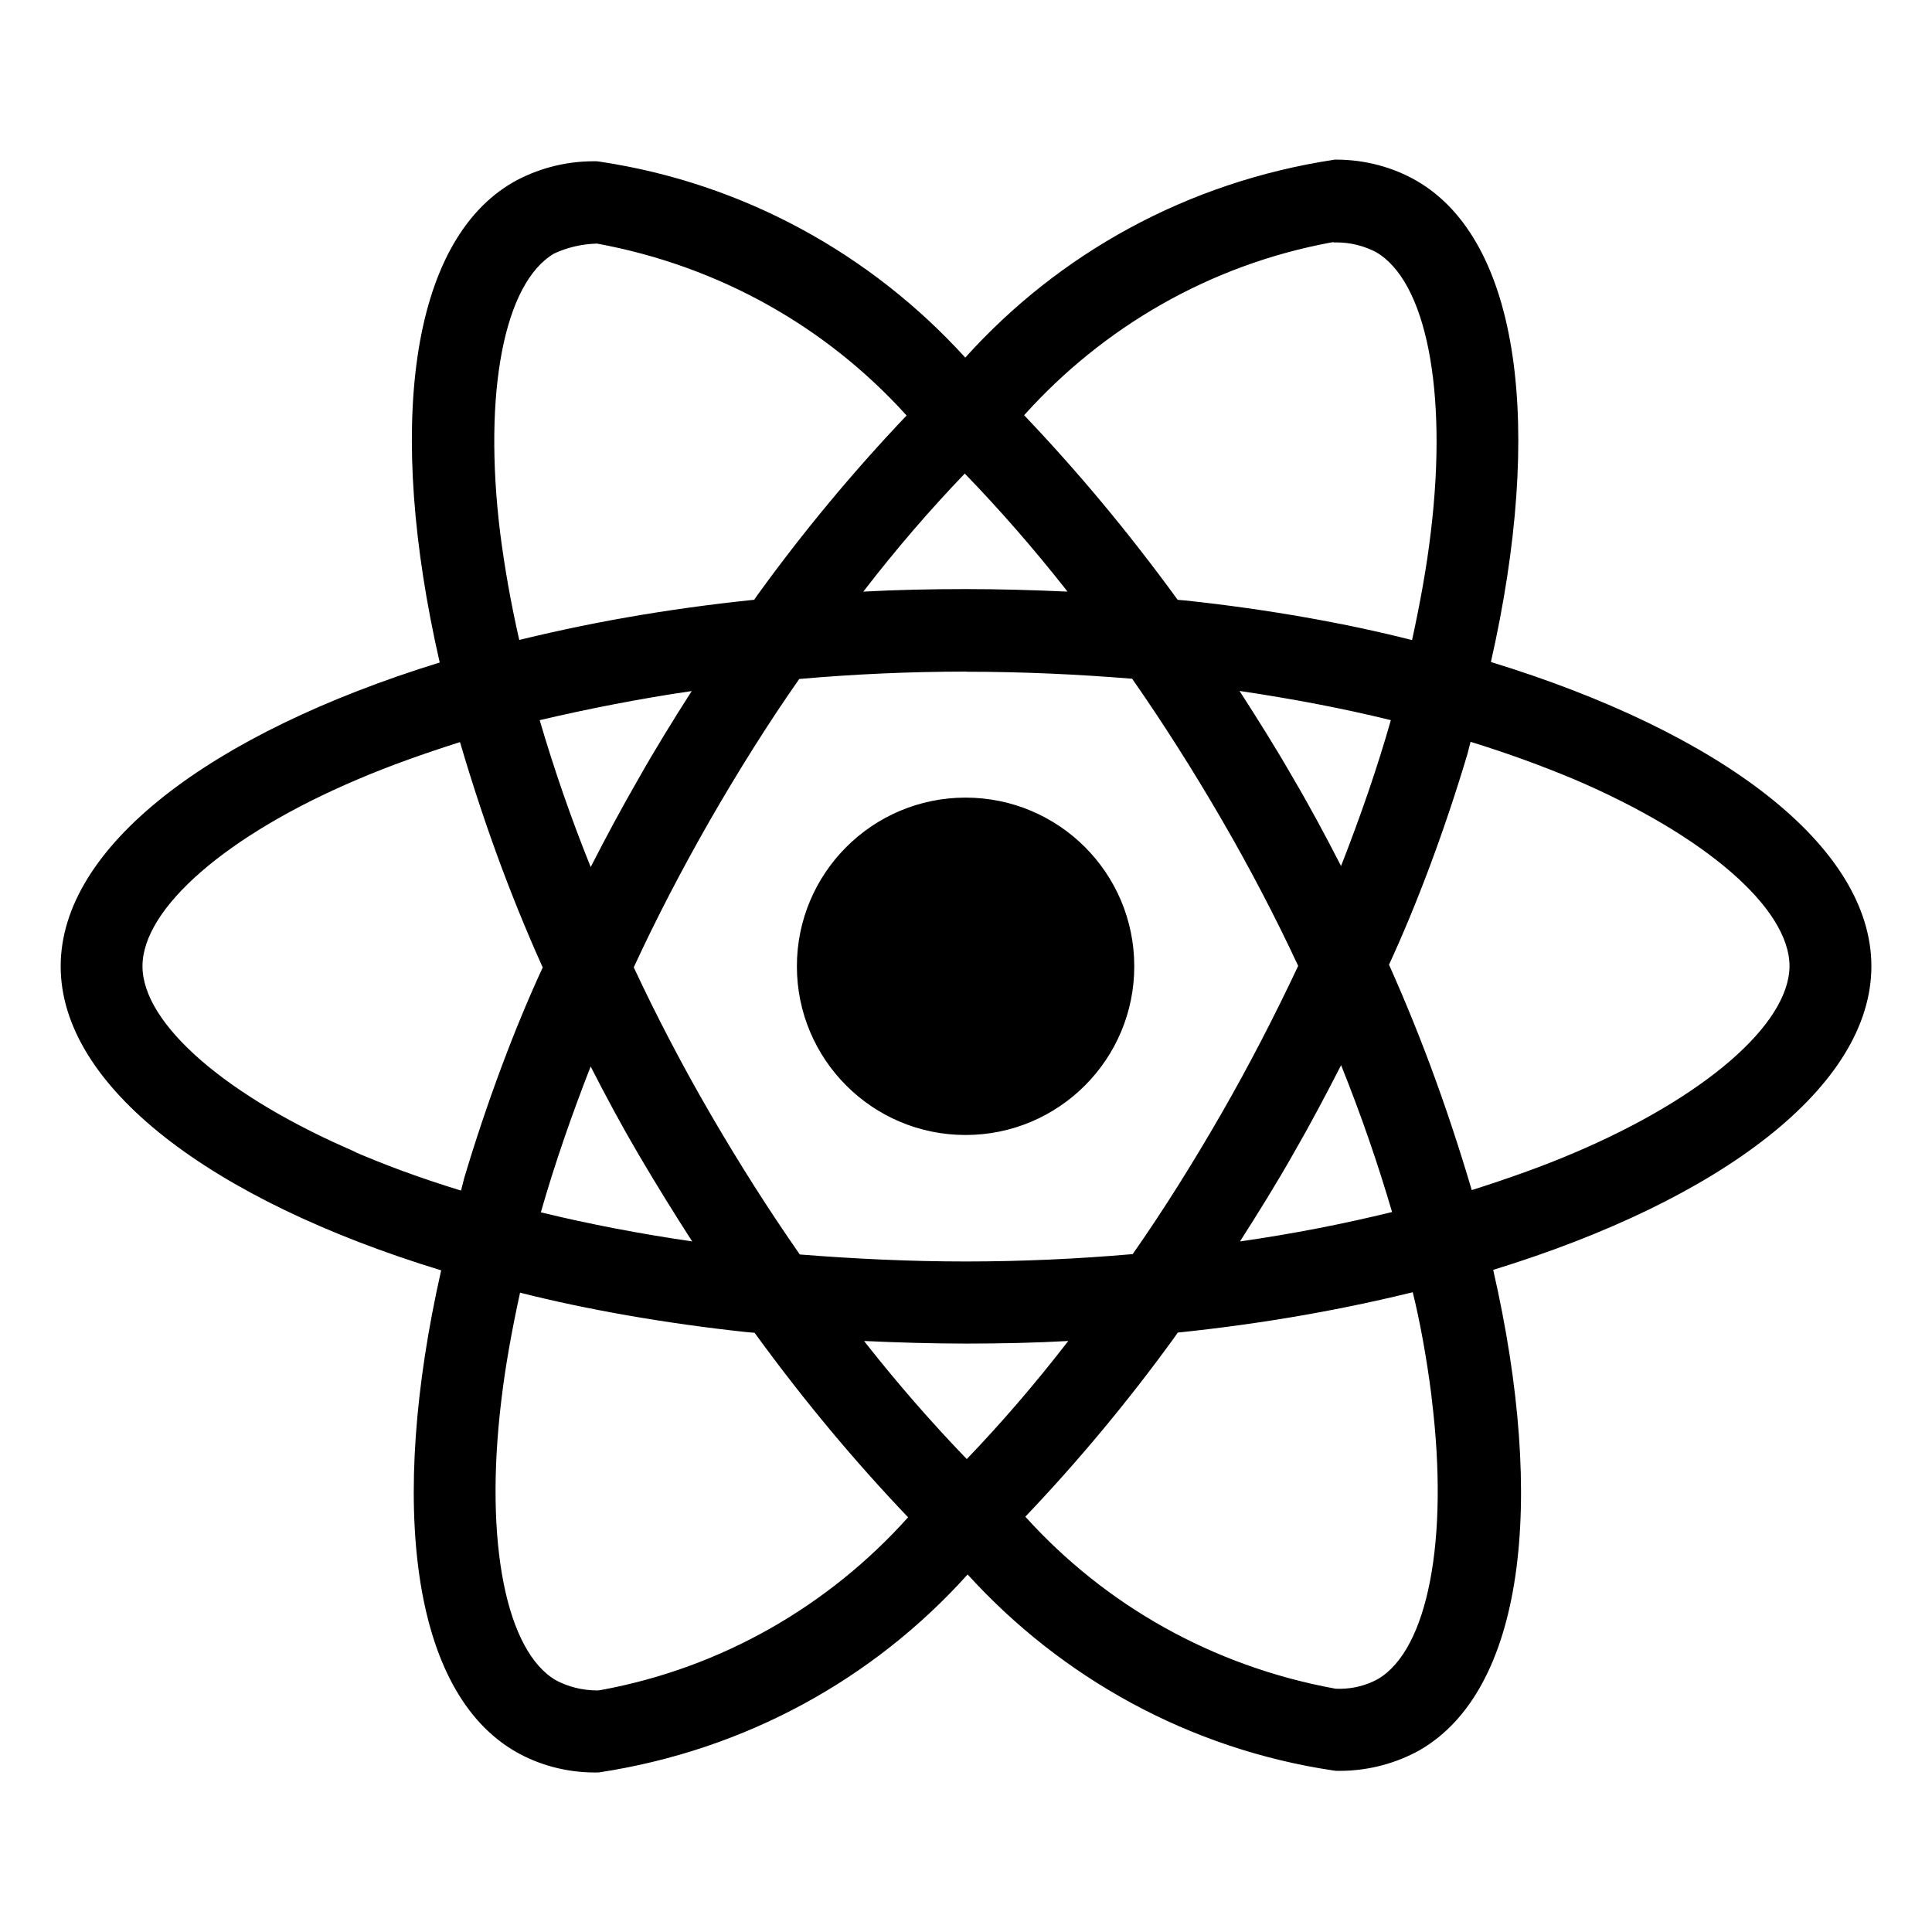
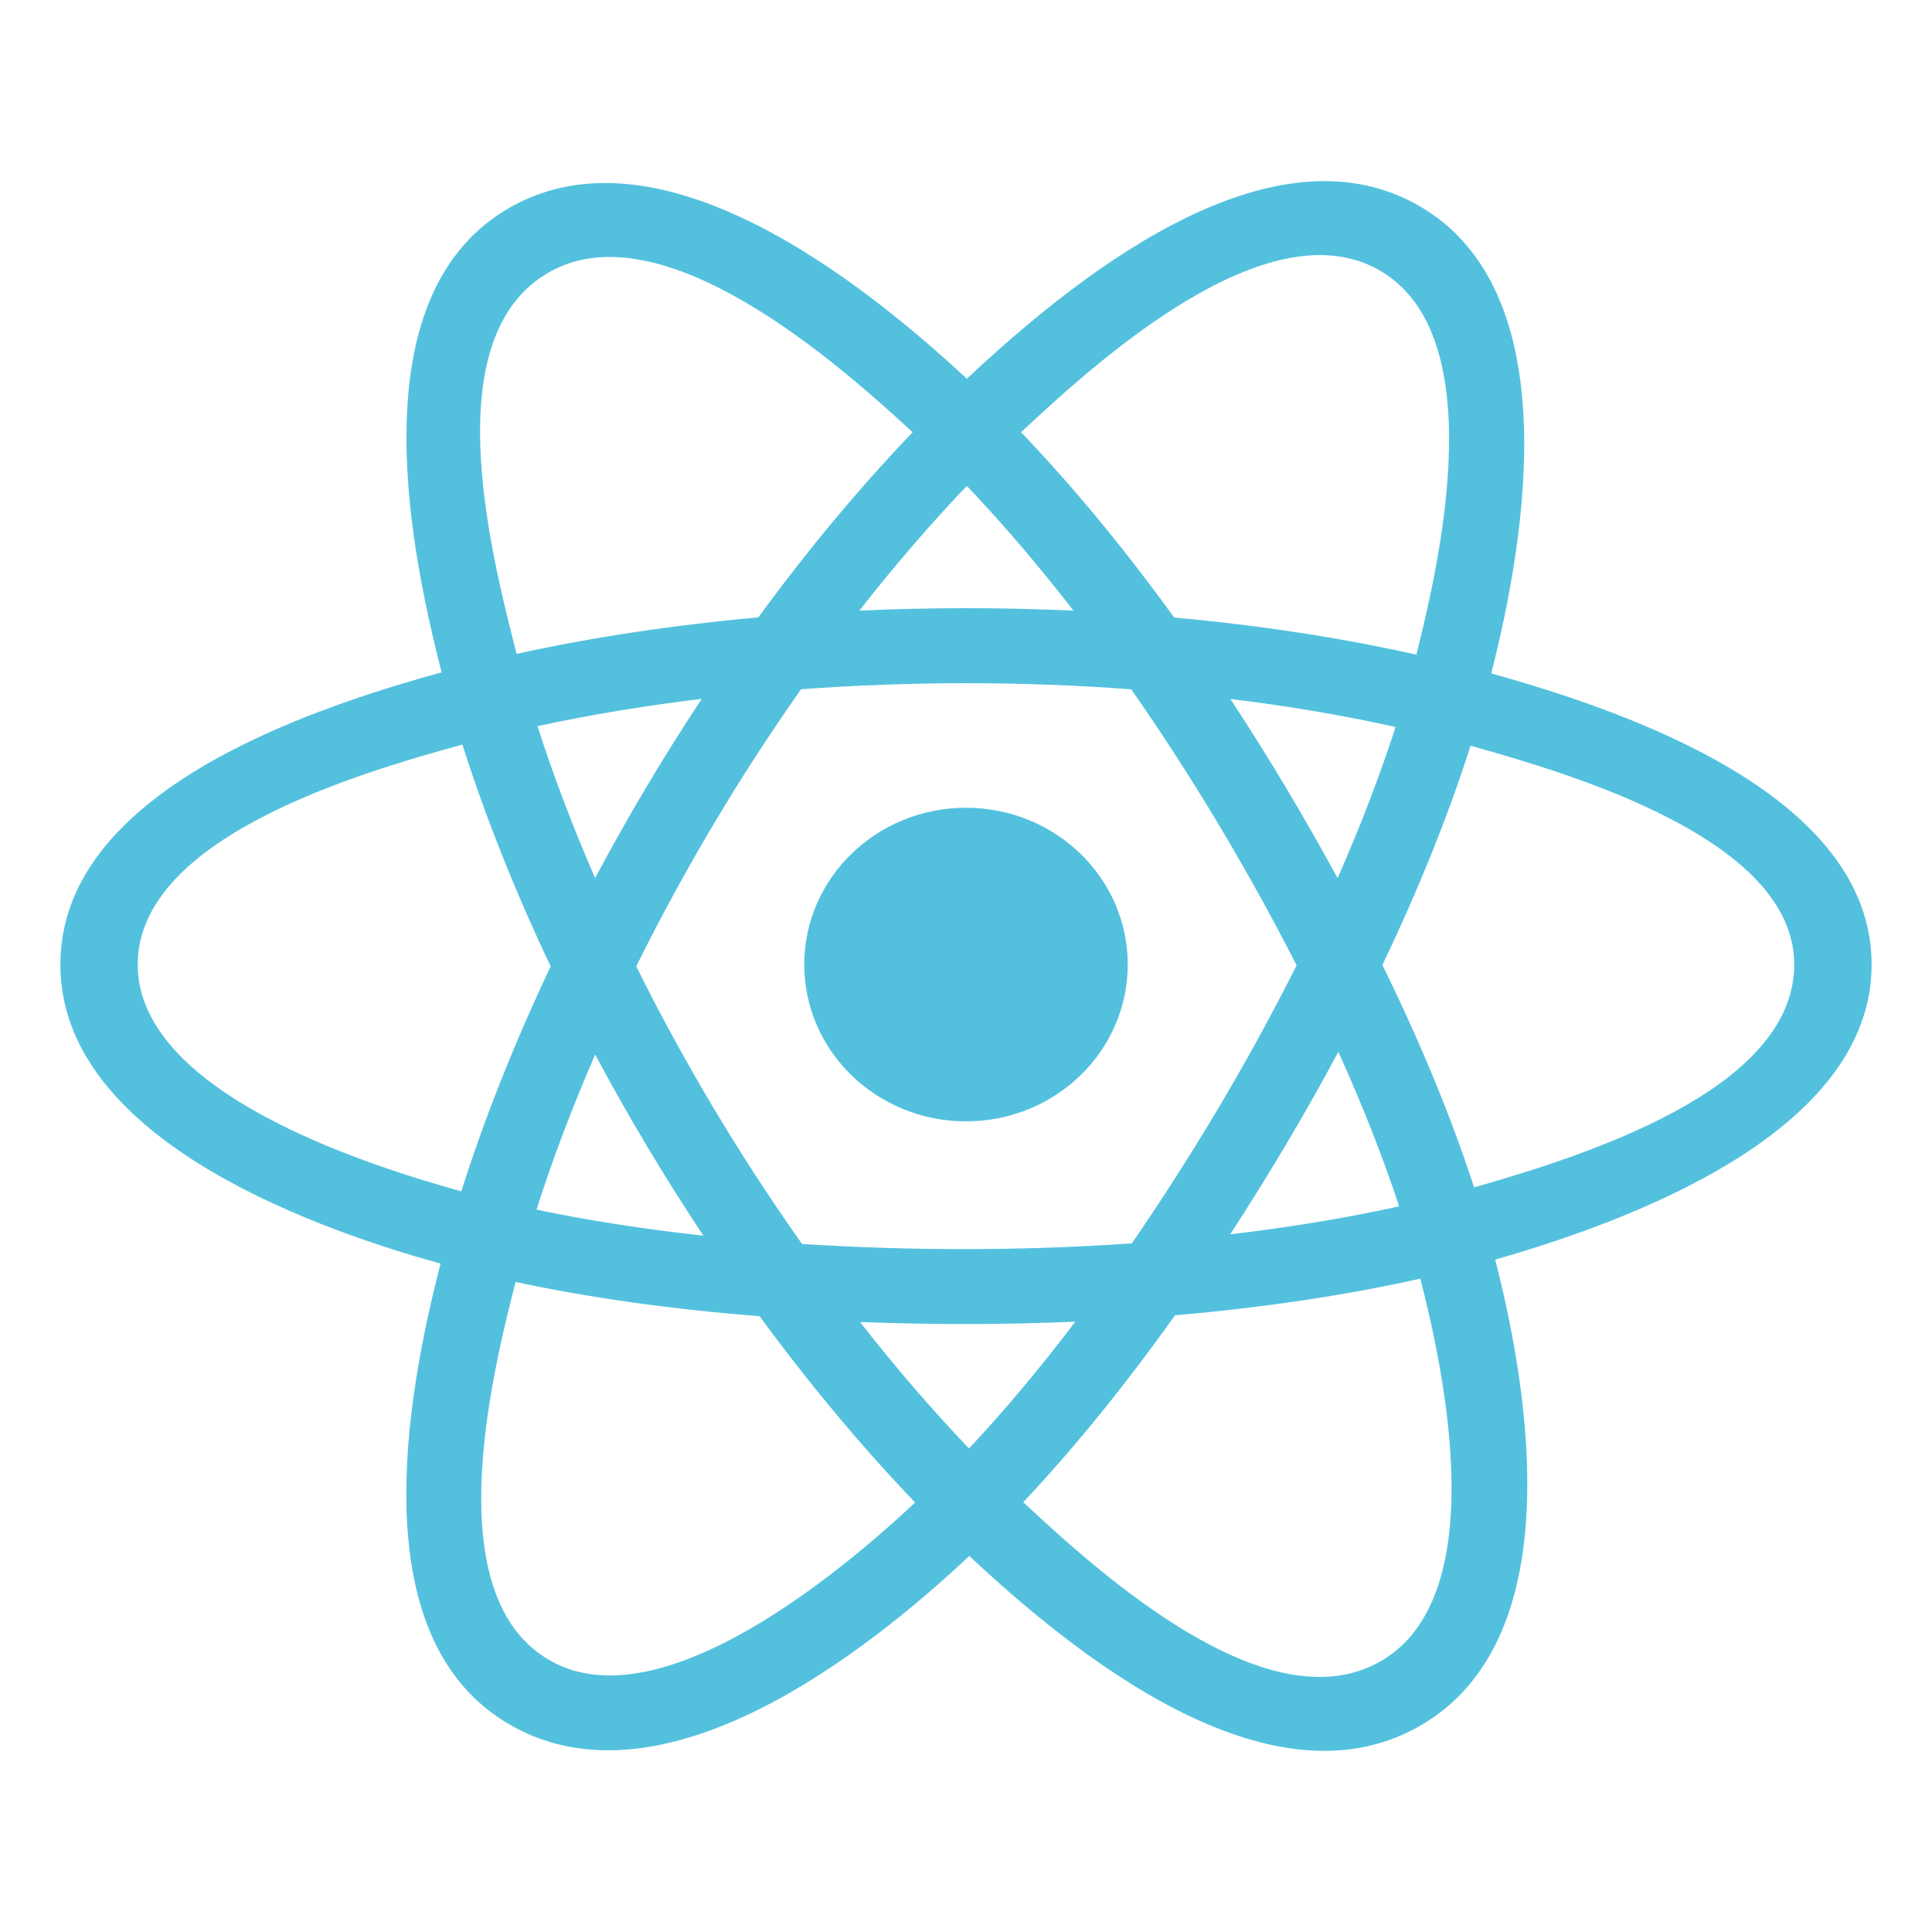
- <svg xmlns="http://www.w3.org/2000/svg" fill="#000000" width="800px" height="800px" viewBox="0 0 32 32" version="1.1">
-   <path d="M14.313 22.211c0.55 0.025 1.112 0.043 1.681 0.043 0.575 0 1.143-0.012 1.7-0.043-0.557 0.72-1.107 1.357-1.689 1.964l0.008-0.008c-0.579-0.6-1.135-1.238-1.659-1.902l-0.041-0.054zM8.615 21.411c1.083 0.275 2.404 0.509 3.752 0.653l0.131 0.011c0.825 1.133 1.659 2.13 2.554 3.068l-0.011-0.012c-1.311 1.463-3.080 2.491-5.081 2.86l-0.055 0.008c-0.004 0-0.008 0-0.012 0-0.248 0-0.482-0.061-0.687-0.169l0.008 0.004c-0.832-0.475-1.193-2.292-0.912-4.627 0.067-0.575 0.177-1.18 0.312-1.797zM23.398 21.398c0.118 0.474 0.229 1.078 0.308 1.692l0.009 0.086c0.287 2.334-0.067 4.149-0.892 4.634-0.184 0.102-0.404 0.162-0.638 0.162-0.023 0-0.046-0.001-0.069-0.002l0.003 0c-2.053-0.375-3.821-1.396-5.129-2.841l-0.007-0.008c0.879-0.923 1.707-1.918 2.466-2.965l0.058-0.084c1.476-0.154 2.799-0.392 4.088-0.717l-0.197 0.042zM9.784 17.666c0.25 0.49 0.512 0.978 0.8 1.468q0.431 0.731 0.881 1.428c-0.868-0.127-1.706-0.287-2.507-0.482 0.225-0.787 0.507-1.602 0.825-2.416zM22.212 17.641c0.331 0.821 0.612 1.64 0.845 2.434-0.8 0.196-1.645 0.362-2.519 0.487 0.3-0.469 0.6-0.952 0.881-1.447 0.281-0.487 0.544-0.985 0.795-1.475zM7.619 12.292c0.436 1.478 0.904 2.714 1.449 3.906l-0.075-0.182c-0.466 1.005-0.927 2.234-1.305 3.499l-0.052 0.205c-0.706-0.217-1.274-0.43-1.827-0.669l0.115 0.044c-2.164-0.921-3.564-2.132-3.564-3.092s1.4-2.177 3.564-3.094c0.525-0.225 1.1-0.428 1.694-0.617zM24.358 12.287c0.605 0.187 1.18 0.396 1.718 0.622 2.164 0.925 3.564 2.134 3.564 3.094-0.006 0.96-1.406 2.174-3.57 3.093-0.525 0.225-1.1 0.427-1.693 0.616-0.44-1.483-0.908-2.718-1.451-3.912l0.076 0.188c0.464-1.004 0.926-2.233 1.303-3.498l0.053-0.206zM20.53 11.444c0.869 0.129 1.706 0.287 2.507 0.484-0.225 0.79-0.506 1.602-0.825 2.416-0.25-0.487-0.512-0.978-0.8-1.467-0.281-0.49-0.581-0.967-0.881-1.432zM11.458 11.444c-0.3 0.471-0.6 0.953-0.88 1.45-0.281 0.487-0.544 0.977-0.794 1.467-0.331-0.82-0.612-1.637-0.845-2.433 0.8-0.187 1.643-0.354 2.518-0.482zM16 11.126c0.925 0 1.846 0.042 2.752 0.116q0.761 1.091 1.478 2.324 0.697 1.2 1.272 2.432c-0.385 0.819-0.807 1.637-1.266 2.437-0.475 0.825-0.966 1.61-1.475 2.337-0.91 0.079-1.832 0.122-2.762 0.122-0.925 0-1.846-0.044-2.752-0.116-0.507-0.727-1.002-1.505-1.478-2.324q-0.697-1.2-1.272-2.432c0.379-0.821 0.807-1.641 1.266-2.442 0.475-0.825 0.966-1.607 1.475-2.334 0.91-0.080 1.832-0.122 2.762-0.122zM15.981 7.845c0.58 0.6 1.136 1.237 1.659 1.901l0.040 0.053c-0.55-0.025-1.112-0.042-1.681-0.042-0.575 0-1.143 0.012-1.7 0.042 0.556-0.72 1.106-1.357 1.689-1.964l-0.008 0.008zM9.88 4.033c2.053 0.376 3.82 1.397 5.129 2.841l0.007 0.008c-0.879 0.924-1.707 1.919-2.466 2.968l-0.058 0.084c-1.475 0.153-2.798 0.389-4.086 0.714l0.196-0.042c-0.14-0.612-0.244-1.205-0.317-1.774-0.287-2.334 0.067-4.149 0.892-4.632 0.206-0.097 0.447-0.157 0.701-0.165l0.003-0zM22.090 4.008v0.008c0.013-0 0.028-0.001 0.044-0.001 0.239 0 0.464 0.059 0.662 0.163l-0.008-0.004c0.832 0.477 1.193 2.293 0.912 4.629-0.067 0.575-0.177 1.181-0.312 1.799-1.085-0.278-2.406-0.513-3.754-0.656l-0.128-0.011c-0.826-1.134-1.66-2.131-2.555-3.070l0.012 0.012c1.311-1.46 3.077-2.488 5.074-2.859l0.056-0.009zM22.096 2.646c-2.442 0.371-4.556 1.557-6.1 3.268l-0.008 0.009c-1.555-1.71-3.669-2.888-6.051-3.245l-0.056-0.007c-0.013-0-0.029-0-0.045-0-0.491 0-0.952 0.129-1.351 0.355l0.014-0.007c-1.718 0.991-2.103 4.079-1.216 7.954-3.804 1.175-6.278 3.053-6.278 5.032 0 1.987 2.487 3.87 6.302 5.036-0.88 3.89-0.487 6.983 1.235 7.973 0.378 0.217 0.832 0.344 1.315 0.344 0.022 0 0.044-0 0.065-0.001l-0.003 0c2.442-0.371 4.556-1.558 6.1-3.27l0.008-0.009c1.555 1.711 3.669 2.889 6.051 3.246l0.056 0.007c0.015 0 0.034 0 0.052 0 0.488 0 0.947-0.128 1.344-0.351l-0.014 0.007c1.717-0.99 2.103-4.078 1.216-7.954 3.79-1.165 6.264-3.047 6.264-5.029 0-1.987-2.487-3.87-6.302-5.039 0.88-3.886 0.487-6.982-1.235-7.973-0.382-0.219-0.84-0.348-1.328-0.348-0.013 0-0.026 0-0.039 0l0.002-0zM18.787 16.005c0 1.543-1.251 2.794-2.794 2.794s-2.794-1.251-2.794-2.794c0-1.543 1.251-2.794 2.794-2.794 0.772 0 1.47 0.313 1.976 0.818v0c0.506 0.506 0.818 1.204 0.818 1.976 0 0 0 0 0 0v0z" />
+ <svg xmlns="http://www.w3.org/2000/svg" width="800px" height="800px" viewBox="0 0 32 32" fill="none">
+   <path d="M18.679 15.976C18.679 14.541 17.48 13.379 16 13.379C14.521 13.379 13.321 14.541 13.321 15.976C13.321 17.41 14.521 18.573 16 18.573C17.48 18.573 18.679 17.41 18.679 15.976Z" fill="#53C1DE" />
+   <path fill-rule="evenodd" clip-rule="evenodd" d="M24.7 11.154C25.266 8.925 25.977 4.791 23.47 3.39C20.975 1.995 17.728 4.668 16.014 6.273C14.304 4.684 10.966 2.022 8.462 3.428C5.968 4.828 6.737 8.893 7.315 11.136C4.988 11.776 1 13.156 1 15.976C1 18.787 4.984 20.289 7.297 20.929C6.717 23.184 5.986 27.191 8.483 28.588C10.997 29.993 14.325 27.395 16.055 25.772C17.781 27.386 20.997 30.002 23.492 28.601C25.996 27.196 25.344 23.118 24.765 20.863C27.007 20.221 31 18.752 31 15.976C31 13.184 26.99 11.792 24.7 11.154ZM24.416 19.667C24.037 18.502 23.524 17.262 22.897 15.982C23.495 14.732 23.988 13.509 24.357 12.351C26.036 12.823 29.718 13.901 29.718 15.976C29.718 18.07 26.185 19.159 24.416 19.667ZM22.85 27.526C20.988 28.571 18.222 26.07 16.948 24.881C17.793 23.984 18.638 22.942 19.462 21.785C20.913 21.66 22.283 21.456 23.526 21.178C23.933 22.773 24.72 26.476 22.85 27.526ZM9.124 27.511C7.261 26.47 8.113 22.895 8.54 21.233C9.768 21.497 11.129 21.686 12.582 21.801C13.412 22.933 14.282 23.974 15.158 24.886C14.075 25.901 10.995 28.557 9.124 27.511ZM2.281 15.976C2.281 13.874 5.942 12.803 7.659 12.333C8.035 13.517 8.527 14.754 9.121 16.006C8.519 17.277 8.02 18.534 7.641 19.732C6.004 19.278 2.281 18.079 2.281 15.976ZM9.104 4.504C10.973 3.454 13.875 6.01 15.116 7.16C14.244 8.068 13.383 9.101 12.56 10.226C11.149 10.353 9.799 10.557 8.557 10.83C8.091 9.021 7.236 5.552 9.104 4.504ZM20.379 11.577C21.337 11.694 22.254 11.85 23.115 12.041C22.856 12.844 22.534 13.684 22.154 14.545C21.604 13.533 21.014 12.542 20.379 11.577ZM16.014 8.048C16.605 8.669 17.197 9.362 17.78 10.114C16.599 10.06 15.415 10.06 14.234 10.114C14.817 9.368 15.414 8.676 16.014 8.048ZM9.857 14.544C9.483 13.686 9.164 12.842 8.903 12.027C9.759 11.842 10.672 11.69 11.623 11.575C10.987 12.537 10.397 13.528 9.857 14.544ZM11.65 20.466C10.668 20.359 9.741 20.215 8.886 20.035C9.15 19.206 9.477 18.343 9.858 17.467C10.406 18.493 11.005 19.494 11.65 20.466ZM16.05 23.991C15.442 23.356 14.836 22.653 14.245 21.897C15.433 21.942 16.623 21.942 17.811 21.891C17.227 22.661 16.637 23.365 16.05 23.991ZM22.167 17.422C22.568 18.308 22.906 19.166 23.174 19.981C22.304 20.173 21.365 20.328 20.376 20.444C21.015 19.461 21.615 18.454 22.167 17.422ZM18.747 20.594C16.93 20.72 15.102 20.719 13.284 20.604C12.251 19.142 11.331 17.603 10.538 16.006C11.328 14.412 12.24 12.876 13.268 11.416C15.088 11.283 16.918 11.282 18.737 11.417C19.756 12.877 20.668 14.409 21.476 15.988C20.677 17.581 19.759 19.12 18.747 20.594ZM22.83 4.467C24.701 5.513 23.868 9.227 23.459 10.843C22.215 10.564 20.863 10.357 19.448 10.228C18.624 9.09 17.77 8.055 16.912 7.159C18.169 5.984 20.978 3.431 22.83 4.467Z" fill="#53C1DE" />
</svg>
